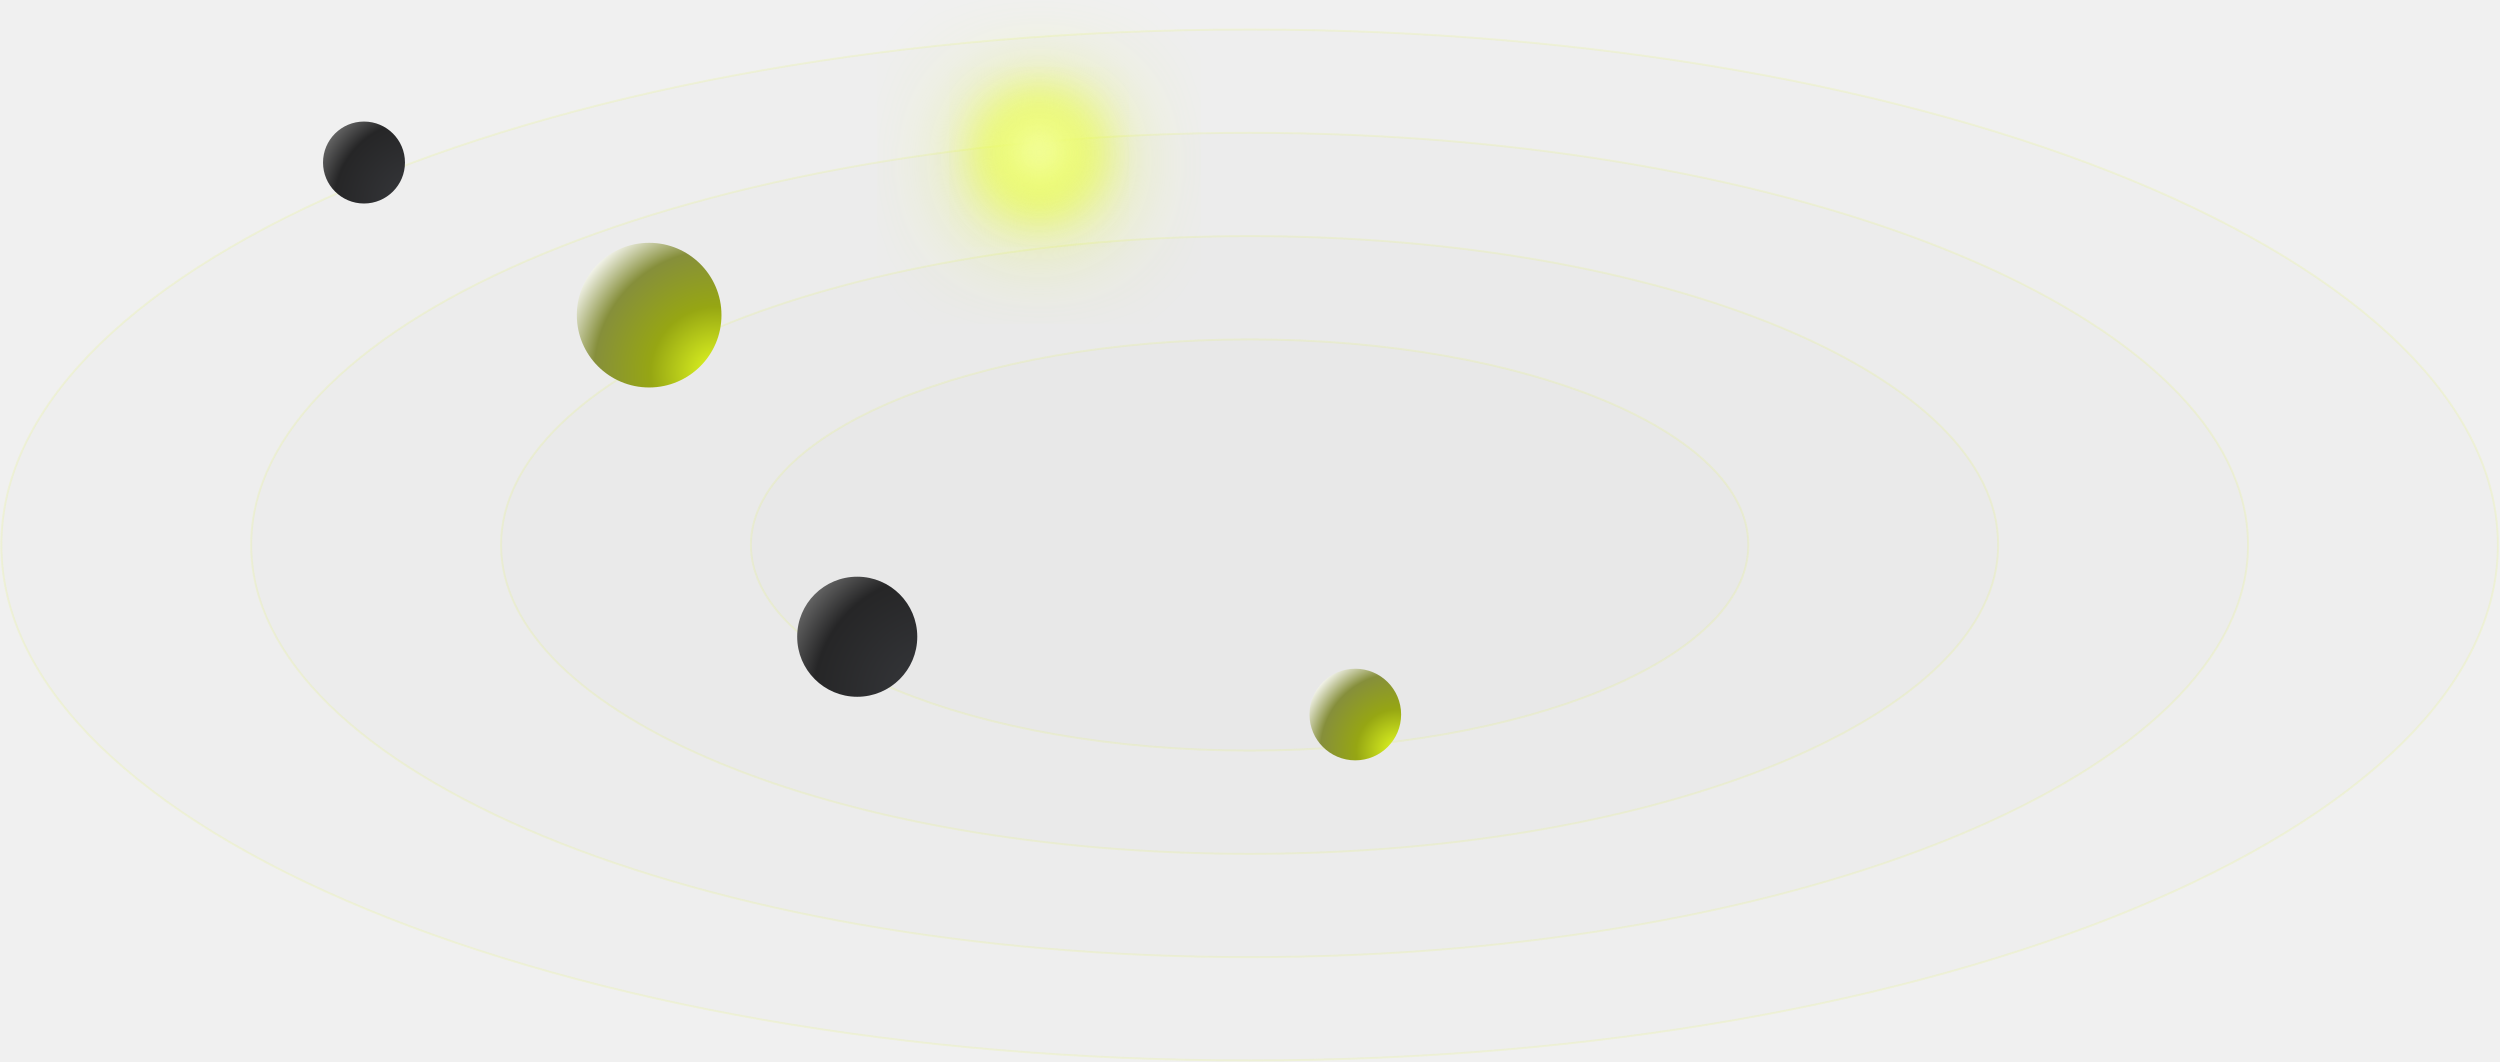
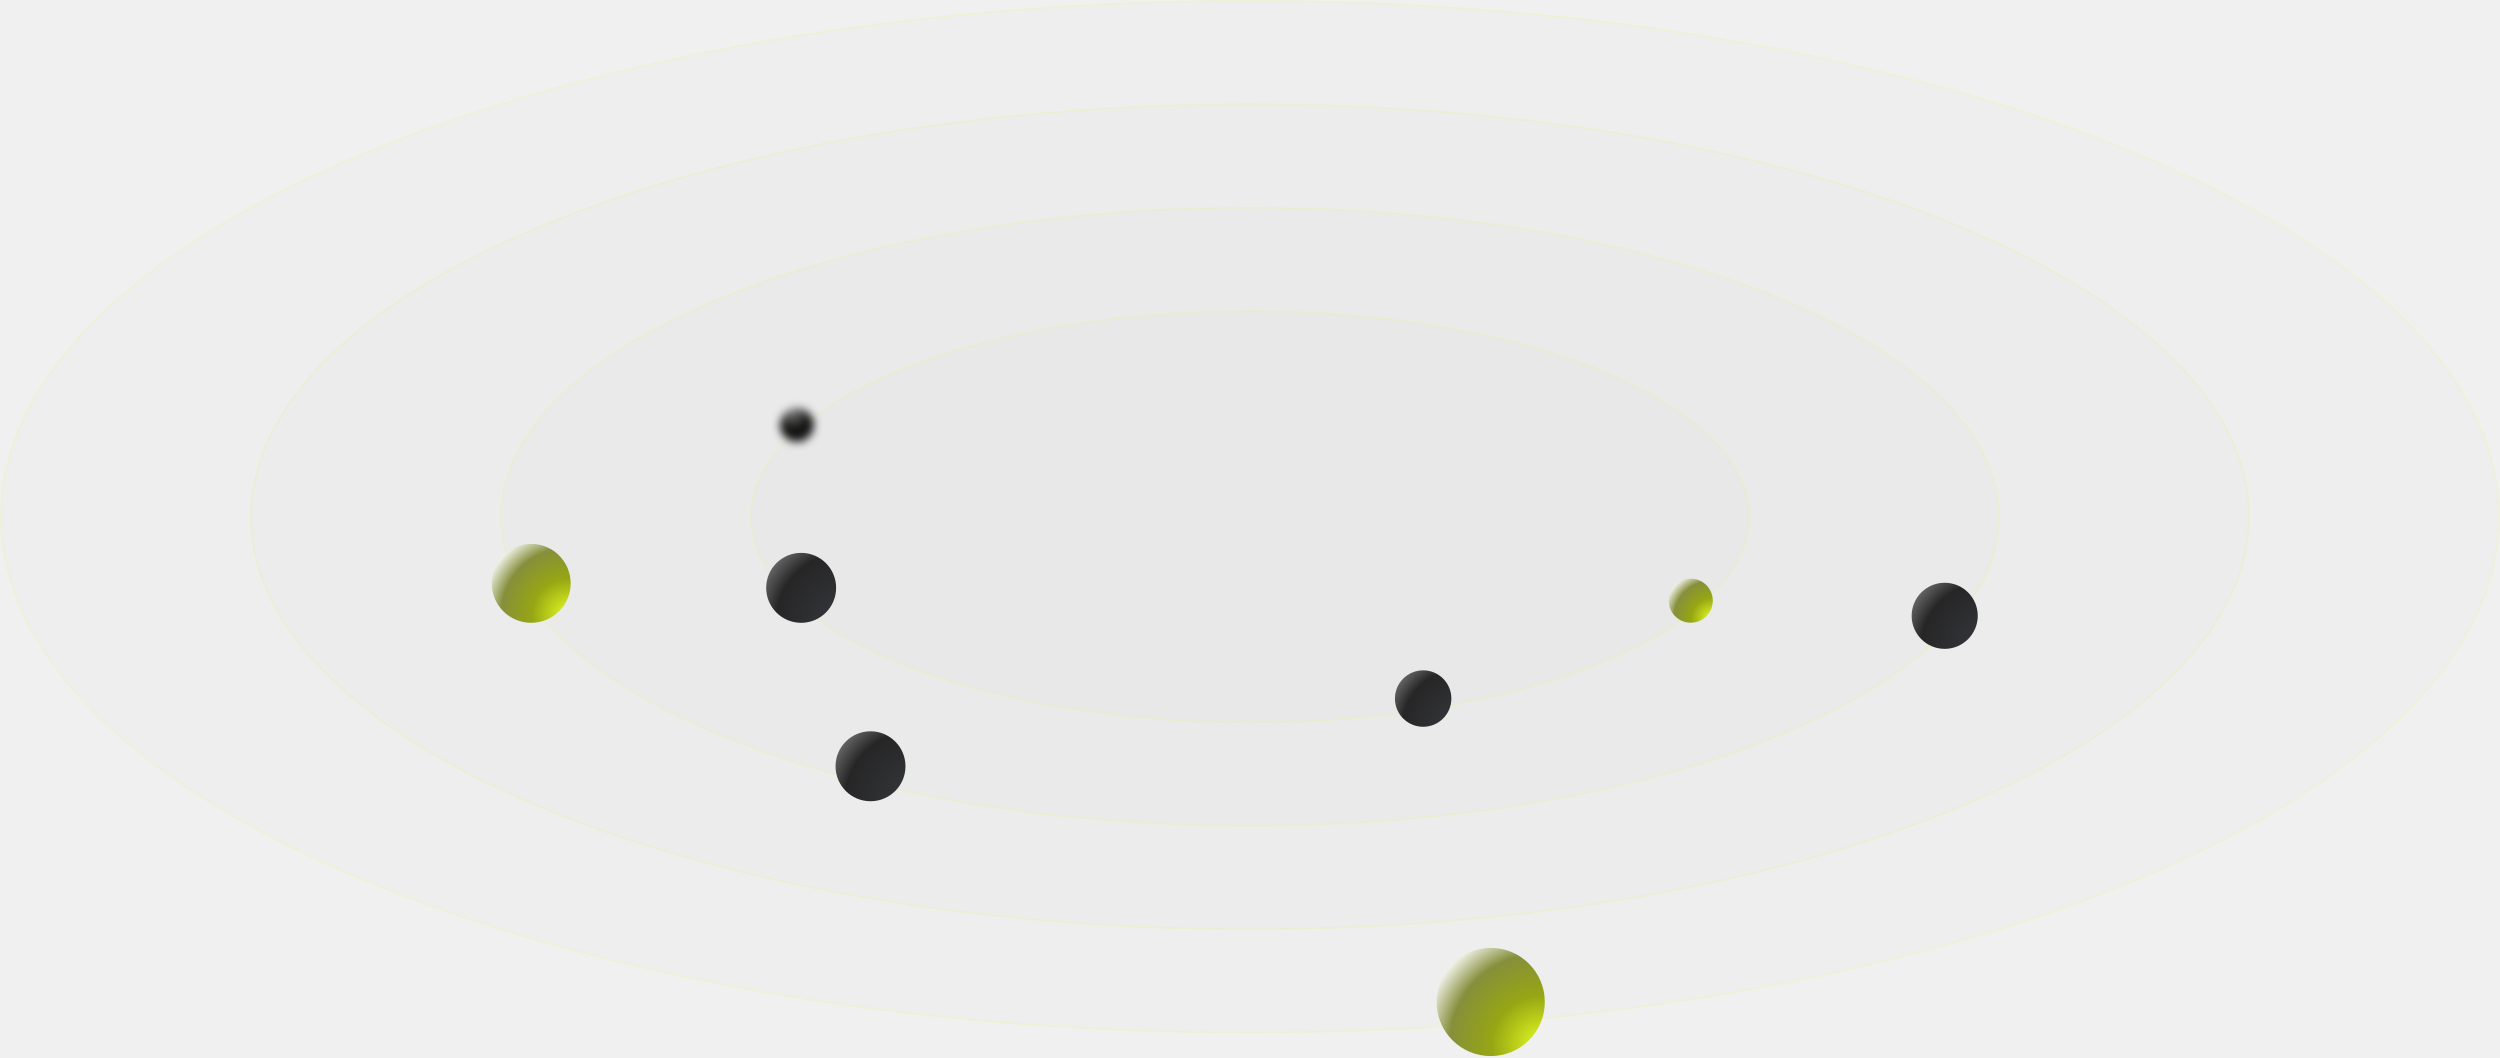
- <svg xmlns="http://www.w3.org/2000/svg" width="1255" height="533" viewBox="0 0 1255 533" fill="none">
-   <path d="M1253.95 273.583C1253.95 309.204 1236.49 343.184 1204.82 374.14C1173.14 405.098 1127.28 433 1070.57 456.443C957.158 503.329 800.441 532.34 627.311 532.34C454.18 532.34 297.463 503.329 184.048 456.443C127.339 433 81.479 405.098 49.805 374.14C18.132 343.184 0.672 309.204 0.672 273.583C0.672 237.963 18.132 203.983 49.805 173.026C81.479 142.069 127.339 114.166 184.048 90.723C297.463 43.837 454.18 14.826 627.311 14.826C800.441 14.826 957.158 43.837 1070.57 90.723C1127.28 114.166 1173.14 142.069 1204.82 173.026C1236.49 203.983 1253.95 237.963 1253.95 273.583Z" fill="#0F0E09" fill-opacity="0.01" stroke="url(#paint0_angular_1_2)" />
-   <path d="M1128.52 273.583C1128.52 302.044 1114.57 329.204 1089.24 353.957C1063.92 378.711 1027.24 401.027 981.88 419.779C891.163 457.281 765.803 480.488 627.308 480.488C488.813 480.488 363.454 457.281 272.736 419.779C227.376 401.027 190.701 378.711 165.373 353.957C140.048 329.204 126.097 302.044 126.097 273.583C126.097 245.122 140.048 217.962 165.373 193.209C190.701 168.455 227.376 146.139 272.736 127.387C363.454 89.885 488.813 66.678 627.308 66.678C765.803 66.678 891.163 89.885 981.88 127.387C1027.24 146.139 1063.92 168.455 1089.24 193.209C1114.57 217.962 1128.52 245.122 1128.52 273.583Z" fill="#0F0E09" fill-opacity="0.01" stroke="url(#paint1_angular_1_2)" />
-   <path d="M1003.09 273.583C1003.09 294.885 992.653 315.225 973.675 333.774C954.694 352.325 927.203 369.054 893.192 383.114C825.173 411.233 731.17 428.637 627.311 428.637C523.452 428.637 429.449 411.233 361.43 383.114C327.419 369.054 299.928 352.325 280.948 333.774C261.969 315.225 251.528 294.885 251.528 273.583C251.528 252.281 261.969 231.941 280.948 213.392C299.928 194.841 327.419 178.112 361.43 164.052C429.449 135.933 523.452 118.529 627.311 118.529C731.17 118.529 825.173 135.933 893.192 164.052C927.203 178.112 954.694 194.841 973.675 213.392C992.653 231.941 1003.09 252.281 1003.09 273.583Z" fill="#0F0E09" fill-opacity="0.01" stroke="url(#paint2_angular_1_2)" />
-   <path d="M877.666 273.583C877.666 287.726 870.735 301.245 858.103 313.591C845.47 325.939 827.163 337.081 804.501 346.45C759.18 365.185 696.534 376.785 627.311 376.785C558.088 376.785 495.442 365.185 450.121 346.45C427.459 337.081 409.152 325.939 396.519 313.591C383.887 301.245 376.956 287.726 376.956 273.583C376.956 259.44 383.887 245.921 396.519 233.575C409.152 221.227 427.459 210.085 450.121 200.716C495.442 181.98 558.088 170.38 627.311 170.38C696.534 170.38 759.18 181.98 804.501 200.716C827.163 210.085 845.47 221.227 858.103 233.575C870.735 245.921 877.666 259.44 877.666 273.583Z" fill="#0F0E09" fill-opacity="0.01" stroke="url(#paint3_angular_1_2)" />
-   <circle cx="325.868" cy="158.201" r="36.312" fill="url(#paint4_radial_1_2)" />
-   <circle cx="680.358" cy="358.695" r="23.003" fill="url(#paint5_radial_1_2)" />
-   <g filter="url(#filter0_df_1_2)">
-     <circle cx="521.647" cy="75.912" r="27.011" fill="#E4FC22" />
+ <svg xmlns="http://www.w3.org/2000/svg" width="1440" height="609" viewBox="0 0 1440 609" fill="none">
+   <path d="M1439.48 297.645C1439.48 338.559 1419.42 377.584 1383.06 413.131C1346.68 448.679 1294.03 480.716 1228.92 507.632C1098.7 561.463 918.771 594.771 720 594.771C521.229 594.771 341.299 561.463 211.082 507.632C145.972 480.716 93.315 448.679 56.944 413.131C20.575 377.584 0.52 338.559 0.52 297.645C0.52 256.732 20.575 217.706 56.944 182.16C93.315 146.612 145.972 114.575 211.082 87.659C341.299 33.827 521.229 0.52 720 0.52C918.771 0.52 1098.7 33.827 1228.92 87.659C1294.03 114.575 1346.68 146.612 1383.06 182.16C1419.42 217.706 1439.48 256.732 1439.48 297.645Z" fill="#0F0E09" fill-opacity="0.01" stroke="url(#paint0_angular_14_2)" stroke-width="1.039" />
+   <path d="M1295.48 297.645C1295.48 330.34 1279.45 361.534 1250.37 389.959C1221.29 418.385 1179.17 444.009 1127.09 465.538C1022.93 508.597 879.005 535.242 719.998 535.242C560.991 535.242 417.061 508.597 312.903 465.538C260.822 444.009 218.71 418.385 189.626 389.959C160.543 361.534 144.517 330.34 144.517 297.645C144.517 264.951 160.543 233.756 189.626 205.331C218.71 176.905 260.822 151.282 312.903 129.752C417.061 86.693 560.991 60.049 719.998 60.049C879.005 60.049 1022.93 86.693 1127.09 129.752C1179.17 151.282 1221.29 176.905 1250.37 205.331C1279.45 233.756 1295.48 264.951 1295.48 297.645Z" fill="#0F0E09" fill-opacity="0.01" stroke="url(#paint1_angular_14_2)" stroke-width="1.039" />
+   <path d="M1151.48 297.645C1151.48 322.12 1139.48 345.485 1117.69 366.788C1095.89 388.092 1064.32 407.301 1025.27 423.445C947.173 455.731 839.243 475.712 720.001 475.712C600.758 475.712 492.829 455.731 414.729 423.445C375.678 407.301 344.11 388.092 322.313 366.788C300.517 345.485 288.52 322.12 288.52 297.645C288.52 273.17 300.517 249.805 322.313 228.503C344.11 207.198 375.678 187.989 414.729 171.845C492.829 139.559 600.758 119.578 720.001 119.578C839.243 119.578 947.173 139.559 1025.27 171.845C1064.32 187.989 1095.89 207.198 1117.69 228.503C1139.48 249.805 1151.48 273.17 1151.48 297.645Z" fill="#0F0E09" fill-opacity="0.01" stroke="url(#paint2_angular_14_2)" stroke-width="1.039" />
+   <path d="M1007.48 297.645C1007.48 313.901 999.512 329.435 985.004 343.616C970.493 357.798 949.469 370.594 923.448 381.351C871.407 402.865 799.478 416.183 720 416.183C640.522 416.183 568.593 402.865 516.552 381.351C490.53 370.594 469.506 357.798 454.996 343.616C440.487 329.435 432.52 313.901 432.52 297.645C432.52 281.389 440.487 265.855 454.996 251.674C469.506 237.492 490.53 224.696 516.552 213.939C568.593 192.425 640.522 179.107 720 179.107C799.478 179.107 871.407 192.425 923.448 213.939C949.469 224.696 970.493 237.492 985.004 251.674C999.512 265.855 1007.48 281.389 1007.48 297.645Z" fill="#0F0E09" fill-opacity="0.01" stroke="url(#paint3_angular_14_2)" stroke-width="1.039" />
+   <g filter="url(#filter0_f_14_2)">
+     <circle cx="459.03" cy="244.866" r="9.778" fill="url(#paint4_radial_14_2)" />
  </g>
-   <g filter="url(#filter1_df_1_2)">
-     <circle cx="521.646" cy="75.913" r="14.985" fill="white" />
-   </g>
-   <circle cx="182.725" cy="81.59" r="20.572" fill="url(#paint6_radial_1_2)" />
-   <circle cx="430.326" cy="319.644" r="30.143" fill="url(#paint7_radial_1_2)" />
+   <circle cx="305.97" cy="336.011" r="22.731" fill="url(#paint5_radial_14_2)" />
+   <circle cx="858.644" cy="577.139" r="31.167" fill="url(#paint6_radial_14_2)" />
+   <circle cx="973.873" cy="345.992" r="12.688" fill="url(#paint7_radial_14_2)" />
+   <circle cx="461.461" cy="338.596" r="20.146" fill="url(#paint8_radial_14_2)" />
+   <circle cx="819.733" cy="402.37" r="16.257" fill="url(#paint9_radial_14_2)" />
+   <circle cx="1120.14" cy="354.703" r="19.039" fill="url(#paint10_radial_14_2)" />
+   <circle cx="501.41" cy="441.37" r="20.146" fill="url(#paint11_radial_14_2)" />
  <defs>
-     <filter id="filter0_df_1_2" x="440.615" y="0.281" width="162.064" height="162.064" filterUnits="userSpaceOnUse" color-interpolation-filters="sRGB">
+     <filter id="filter0_f_14_2" x="444.252" y="230.088" width="29.556" height="29.556" filterUnits="userSpaceOnUse" color-interpolation-filters="sRGB">
      <feFlood flood-opacity="0" result="BackgroundImageFix" />
-       <feColorMatrix in="SourceAlpha" type="matrix" values="0 0 0 0 0 0 0 0 0 0 0 0 0 0 0 0 0 0 127 0" result="hardAlpha" />
-       <feOffset dy="5.402" />
-       <feGaussianBlur stdDeviation="27.011" />
-       <feComposite in2="hardAlpha" operator="out" />
-       <feColorMatrix type="matrix" values="0 0 0 0 0.894 0 0 0 0 0.988 0 0 0 0 0.133 0 0 0 1 0" />
-       <feBlend mode="normal" in2="BackgroundImageFix" result="effect1_dropShadow_1_2" />
-       <feBlend mode="normal" in="SourceGraphic" in2="effect1_dropShadow_1_2" result="shape" />
-       <feGaussianBlur stdDeviation="13.505" result="effect2_foregroundBlur_1_2" />
+       <feBlend mode="normal" in="SourceGraphic" in2="BackgroundImageFix" result="shape" />
+       <feGaussianBlur stdDeviation="2.5" result="effect1_foregroundBlur_14_2" />
    </filter>
-     <filter id="filter1_df_1_2" x="476.691" y="33.917" width="89.911" height="89.948" filterUnits="userSpaceOnUse" color-interpolation-filters="sRGB">
-       <feFlood flood-opacity="0" result="BackgroundImageFix" />
-       <feColorMatrix in="SourceAlpha" type="matrix" values="0 0 0 0 0 0 0 0 0 0 0 0 0 0 0 0 0 0 127 0" result="hardAlpha" />
-       <feOffset dy="2.997" />
-       <feGaussianBlur stdDeviation="14.985" />
-       <feComposite in2="hardAlpha" operator="out" />
-       <feColorMatrix type="matrix" values="0 0 0 0 0.894 0 0 0 0 0.988 0 0 0 0 0.133 0 0 0 1 0" />
-       <feBlend mode="normal" in2="BackgroundImageFix" result="effect1_dropShadow_1_2" />
-       <feBlend mode="normal" in="SourceGraphic" in2="effect1_dropShadow_1_2" result="shape" />
-       <feGaussianBlur stdDeviation="13.505" result="effect2_foregroundBlur_1_2" />
-     </filter>
-     <radialGradient id="paint0_angular_1_2" cx="0" cy="0" r="1" gradientUnits="userSpaceOnUse" gradientTransform="translate(627.311 273.583) rotate(90) scale(259.257 627.139)">
+     <radialGradient id="paint0_angular_14_2" cx="0" cy="0" r="1" gradientUnits="userSpaceOnUse" gradientTransform="translate(720 297.645) rotate(90) scale(297.645 720)">
      <stop stop-color="#E4FC22" stop-opacity="0" />
      <stop offset="0.193" stop-color="#E4FC22" stop-opacity="0.51" />
-       <stop offset="0.422" stop-color="#E4FC22" stop-opacity="0" />
+       <stop offset="0.375" stop-color="#E4FC22" stop-opacity="0" />
      <stop offset="0.688" stop-color="#E4FC22" stop-opacity="0" />
-       <stop offset="0.854" stop-color="#E4FC22" stop-opacity="0.12" />
+       <stop offset="1" stop-color="#E4FC22" stop-opacity="0.12" />
    </radialGradient>
-     <radialGradient id="paint1_angular_1_2" cx="0" cy="0" r="1" gradientUnits="userSpaceOnUse" gradientTransform="translate(627.308 273.583) rotate(90) scale(207.405 501.711)">
+     <radialGradient id="paint1_angular_14_2" cx="0" cy="0" r="1" gradientUnits="userSpaceOnUse" gradientTransform="translate(719.998 297.645) rotate(90) scale(238.116 576)">
      <stop stop-color="#E4FC22" stop-opacity="0" />
      <stop offset="0.193" stop-color="#E4FC22" stop-opacity="0.51" />
-       <stop offset="0.422" stop-color="#E4FC22" stop-opacity="0" />
+       <stop offset="0.375" stop-color="#E4FC22" stop-opacity="0" />
      <stop offset="0.688" stop-color="#E4FC22" stop-opacity="0" />
-       <stop offset="0.854" stop-color="#E4FC22" stop-opacity="0.12" />
+       <stop offset="1" stop-color="#E4FC22" stop-opacity="0.12" />
    </radialGradient>
-     <radialGradient id="paint2_angular_1_2" cx="0" cy="0" r="1" gradientUnits="userSpaceOnUse" gradientTransform="translate(627.311 273.583) rotate(90) scale(155.554 376.283)">
+     <radialGradient id="paint2_angular_14_2" cx="0" cy="0" r="1" gradientUnits="userSpaceOnUse" gradientTransform="translate(720.001 297.645) rotate(90) scale(178.587 432)">
      <stop stop-color="#E4FC22" stop-opacity="0" />
      <stop offset="0.193" stop-color="#E4FC22" stop-opacity="0.51" />
-       <stop offset="0.422" stop-color="#E4FC22" stop-opacity="0" />
+       <stop offset="0.375" stop-color="#E4FC22" stop-opacity="0" />
      <stop offset="0.688" stop-color="#E4FC22" stop-opacity="0" />
-       <stop offset="0.854" stop-color="#E4FC22" stop-opacity="0.12" />
+       <stop offset="1" stop-color="#E4FC22" stop-opacity="0.12" />
    </radialGradient>
-     <radialGradient id="paint3_angular_1_2" cx="0" cy="0" r="1" gradientUnits="userSpaceOnUse" gradientTransform="translate(627.311 273.583) rotate(90) scale(103.703 250.855)">
+     <radialGradient id="paint3_angular_14_2" cx="0" cy="0" r="1" gradientUnits="userSpaceOnUse" gradientTransform="translate(720 297.645) rotate(90) scale(119.058 288)">
      <stop stop-color="#E4FC22" stop-opacity="0" />
      <stop offset="0.193" stop-color="#E4FC22" stop-opacity="0.51" />
-       <stop offset="0.422" stop-color="#E4FC22" stop-opacity="0" />
+       <stop offset="0.375" stop-color="#E4FC22" stop-opacity="0" />
      <stop offset="0.688" stop-color="#E4FC22" stop-opacity="0" />
-       <stop offset="0.854" stop-color="#E4FC22" stop-opacity="0.12" />
+       <stop offset="1" stop-color="#E4FC22" stop-opacity="0.12" />
    </radialGradient>
-     <radialGradient id="paint4_radial_1_2" cx="0" cy="0" r="1" gradientUnits="userSpaceOnUse" gradientTransform="translate(359.847 187.191) rotate(-133.864) scale(83.4858)">
+     <radialGradient id="paint4_radial_14_2" cx="0" cy="0" r="1" gradientUnits="userSpaceOnUse" gradientTransform="translate(456.476 237.125) rotate(81.7052) scale(17.7042)">
+       <stop stop-color="#808080" />
+       <stop offset="0.611" stop-color="#0C0C0B" />
+       <stop offset="1" stop-color="#222222" />
+     </radialGradient>
+     <radialGradient id="paint5_radial_14_2" cx="0" cy="0" r="1" gradientUnits="userSpaceOnUse" gradientTransform="translate(327.241 354.159) rotate(-133.864) scale(52.2631)">
      <stop stop-color="#E4FC22" />
      <stop offset="0.399" stop-color="#96A613" />
      <stop offset="0.738" stop-color="#868F3B" />
      <stop offset="1" stop-color="white" />
    </radialGradient>
-     <radialGradient id="paint5_radial_1_2" cx="0" cy="0" r="1" gradientUnits="userSpaceOnUse" gradientTransform="translate(701.883 377.06) rotate(-133.864) scale(52.8873)">
+     <radialGradient id="paint6_radial_14_2" cx="0" cy="0" r="1" gradientUnits="userSpaceOnUse" gradientTransform="translate(887.808 602.021) rotate(-133.864) scale(71.6578)">
      <stop stop-color="#E4FC22" />
      <stop offset="0.399" stop-color="#96A613" />
      <stop offset="0.738" stop-color="#868F3B" />
      <stop offset="1" stop-color="white" />
    </radialGradient>
-     <radialGradient id="paint6_radial_1_2" cx="0" cy="0" r="1" gradientUnits="userSpaceOnUse" gradientTransform="translate(209.301 102.162) rotate(-140.34) scale(53.8147)">
+     <radialGradient id="paint7_radial_14_2" cx="0" cy="0" r="1" gradientUnits="userSpaceOnUse" gradientTransform="translate(985.745 356.121) rotate(-133.864) scale(29.1705)">
+       <stop stop-color="#E4FC22" />
+       <stop offset="0.399" stop-color="#96A613" />
+       <stop offset="0.738" stop-color="#868F3B" />
+       <stop offset="1" stop-color="white" />
+     </radialGradient>
+     <radialGradient id="paint8_radial_14_2" cx="0" cy="0" r="1" gradientUnits="userSpaceOnUse" gradientTransform="translate(487.488 358.742) rotate(-140.34) scale(52.7009)">
      <stop stop-color="#6B6B6B" />
      <stop offset="0.234" stop-color="#323336" />
      <stop offset="0.771" stop-color="#262627" />
      <stop offset="1" stop-color="#616161" />
    </radialGradient>
-     <radialGradient id="paint7_radial_1_2" cx="0" cy="0" r="1" gradientUnits="userSpaceOnUse" gradientTransform="translate(469.267 349.787) rotate(-140.34) scale(78.8495)">
+     <radialGradient id="paint9_radial_14_2" cx="0" cy="0" r="1" gradientUnits="userSpaceOnUse" gradientTransform="translate(840.735 418.626) rotate(-140.34) scale(42.526)">
+       <stop stop-color="#6B6B6B" />
+       <stop offset="0.234" stop-color="#323336" />
+       <stop offset="0.771" stop-color="#262627" />
+       <stop offset="1" stop-color="#616161" />
+     </radialGradient>
+     <radialGradient id="paint10_radial_14_2" cx="0" cy="0" r="1" gradientUnits="userSpaceOnUse" gradientTransform="translate(1144.74 373.742) rotate(-140.34) scale(49.8031)">
+       <stop stop-color="#6B6B6B" />
+       <stop offset="0.234" stop-color="#323336" />
+       <stop offset="0.771" stop-color="#262627" />
+       <stop offset="1" stop-color="#616161" />
+     </radialGradient>
+     <radialGradient id="paint11_radial_14_2" cx="0" cy="0" r="1" gradientUnits="userSpaceOnUse" gradientTransform="translate(527.437 461.516) rotate(-140.34) scale(52.7009)">
      <stop stop-color="#6B6B6B" />
      <stop offset="0.234" stop-color="#323336" />
      <stop offset="0.771" stop-color="#262627" />
      <stop offset="1" stop-color="#616161" />
    </radialGradient>
  </defs>
</svg>
